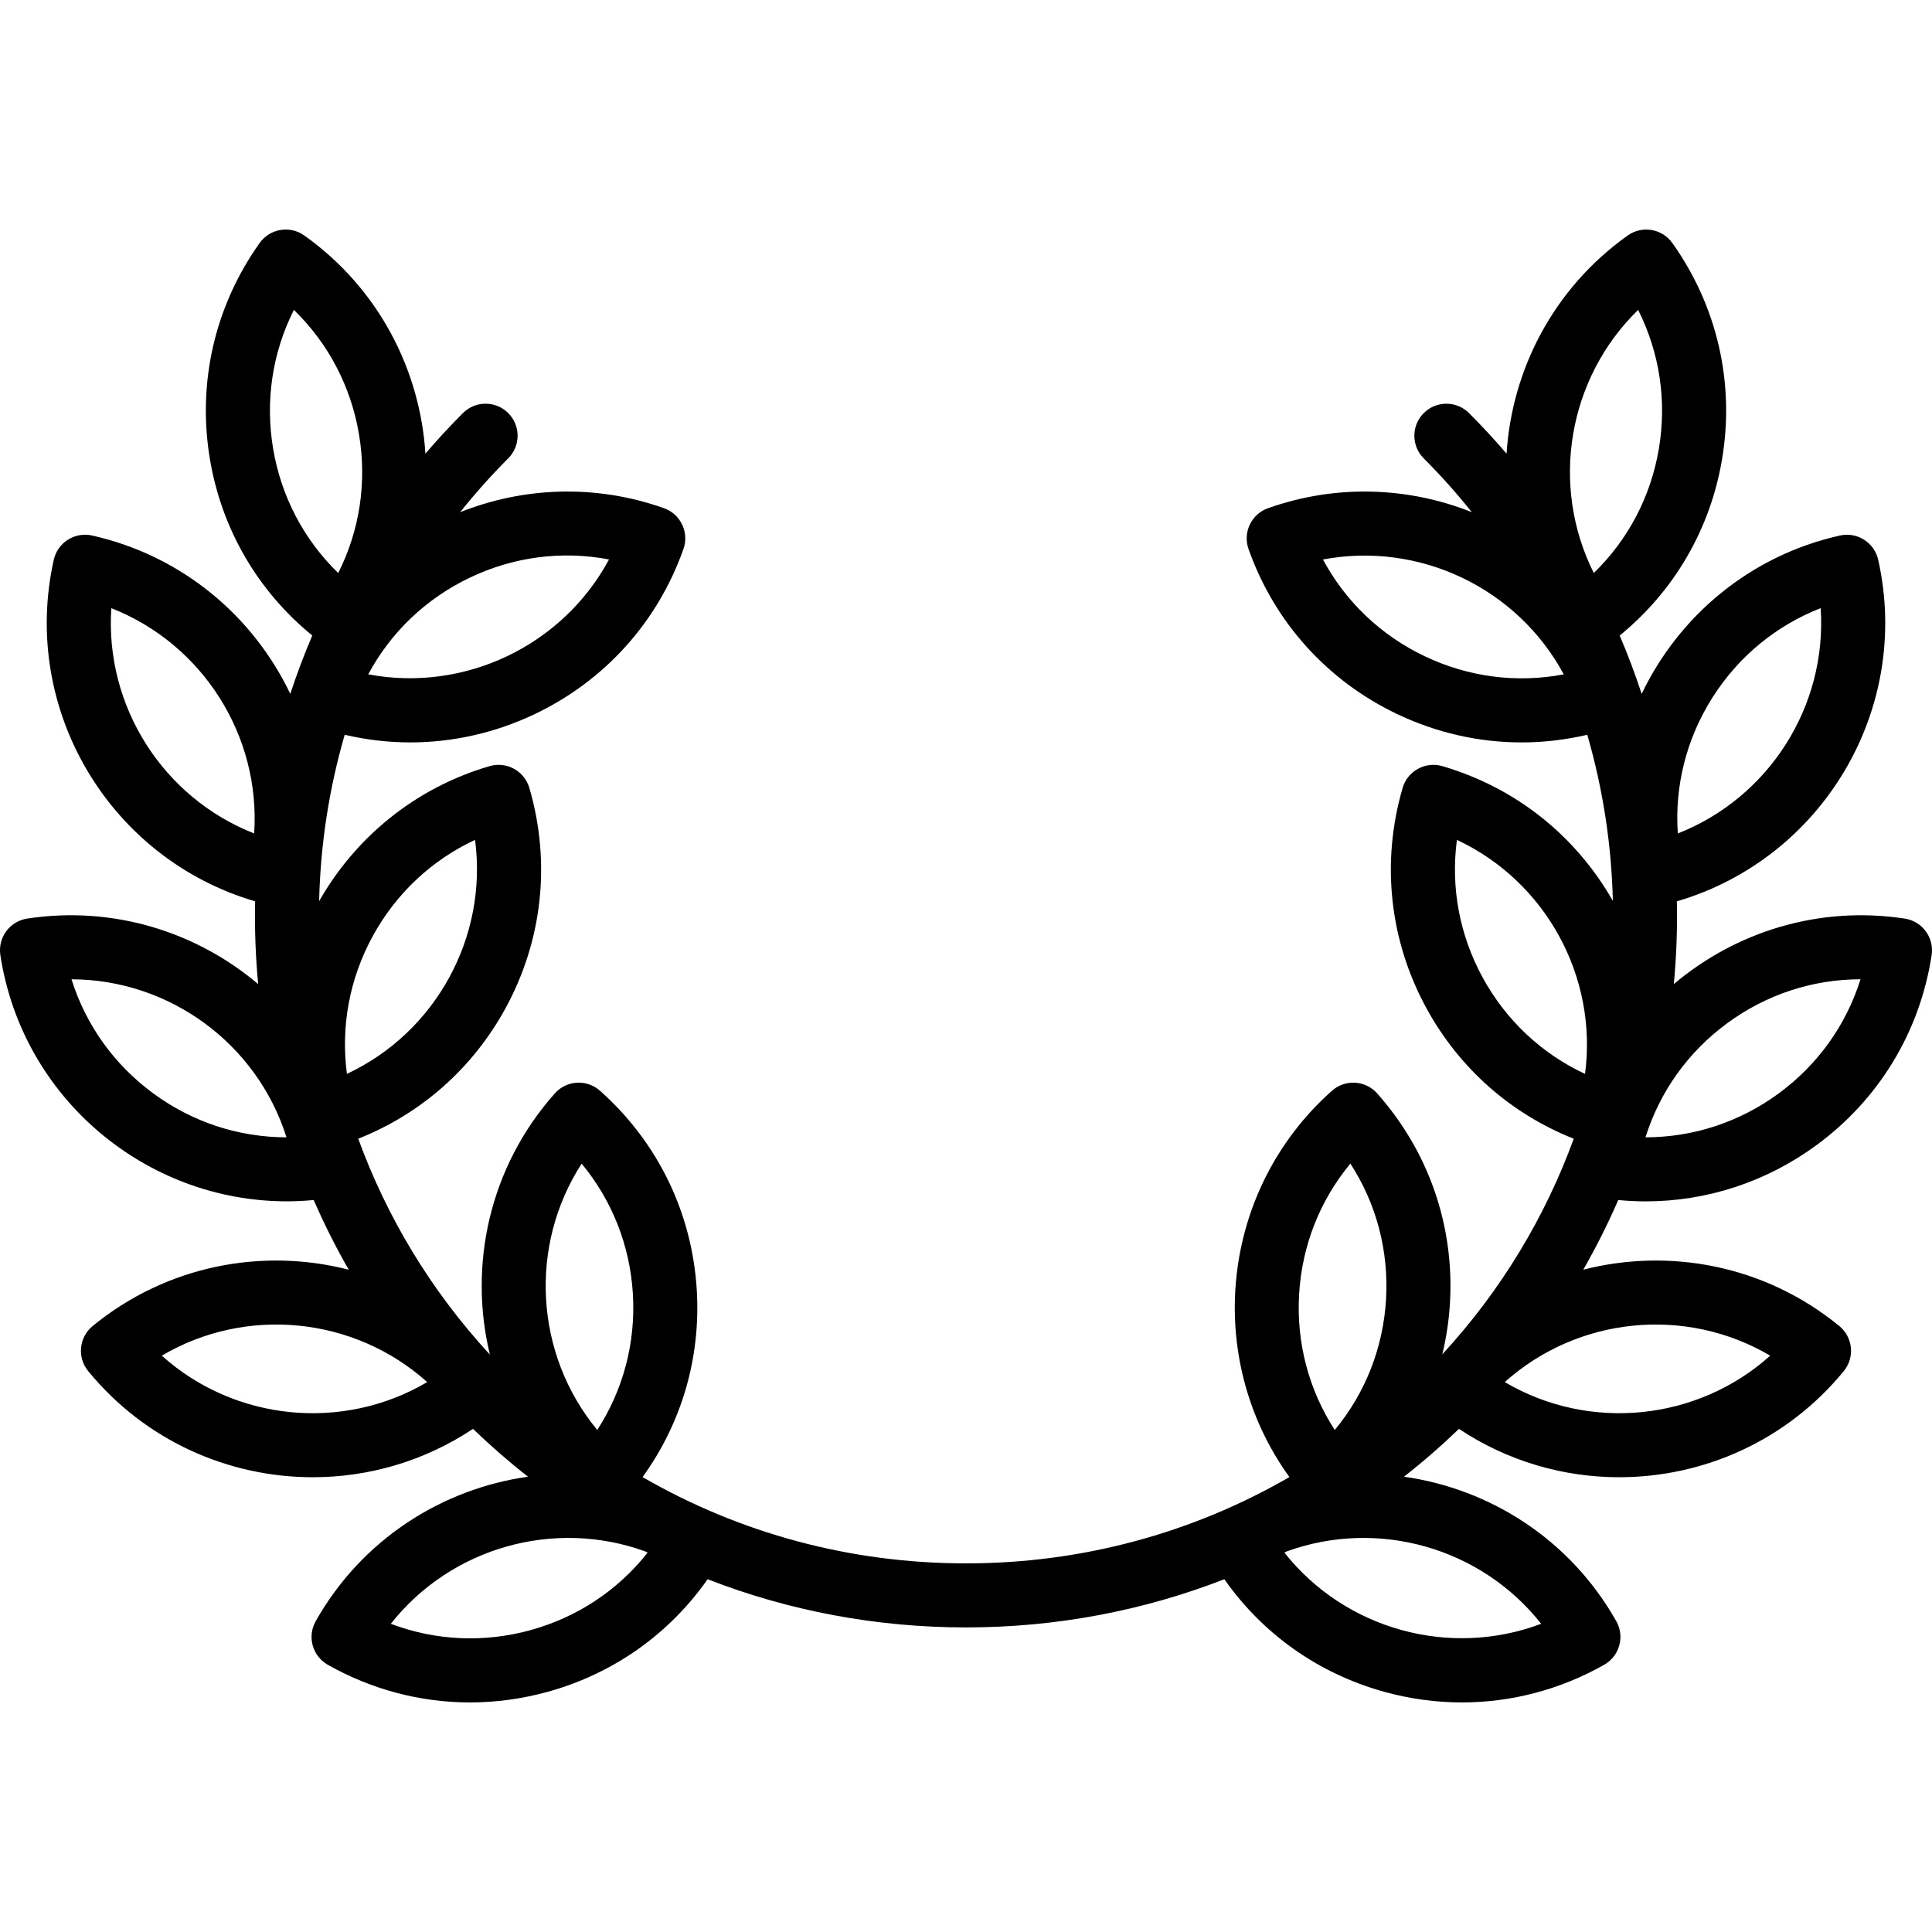
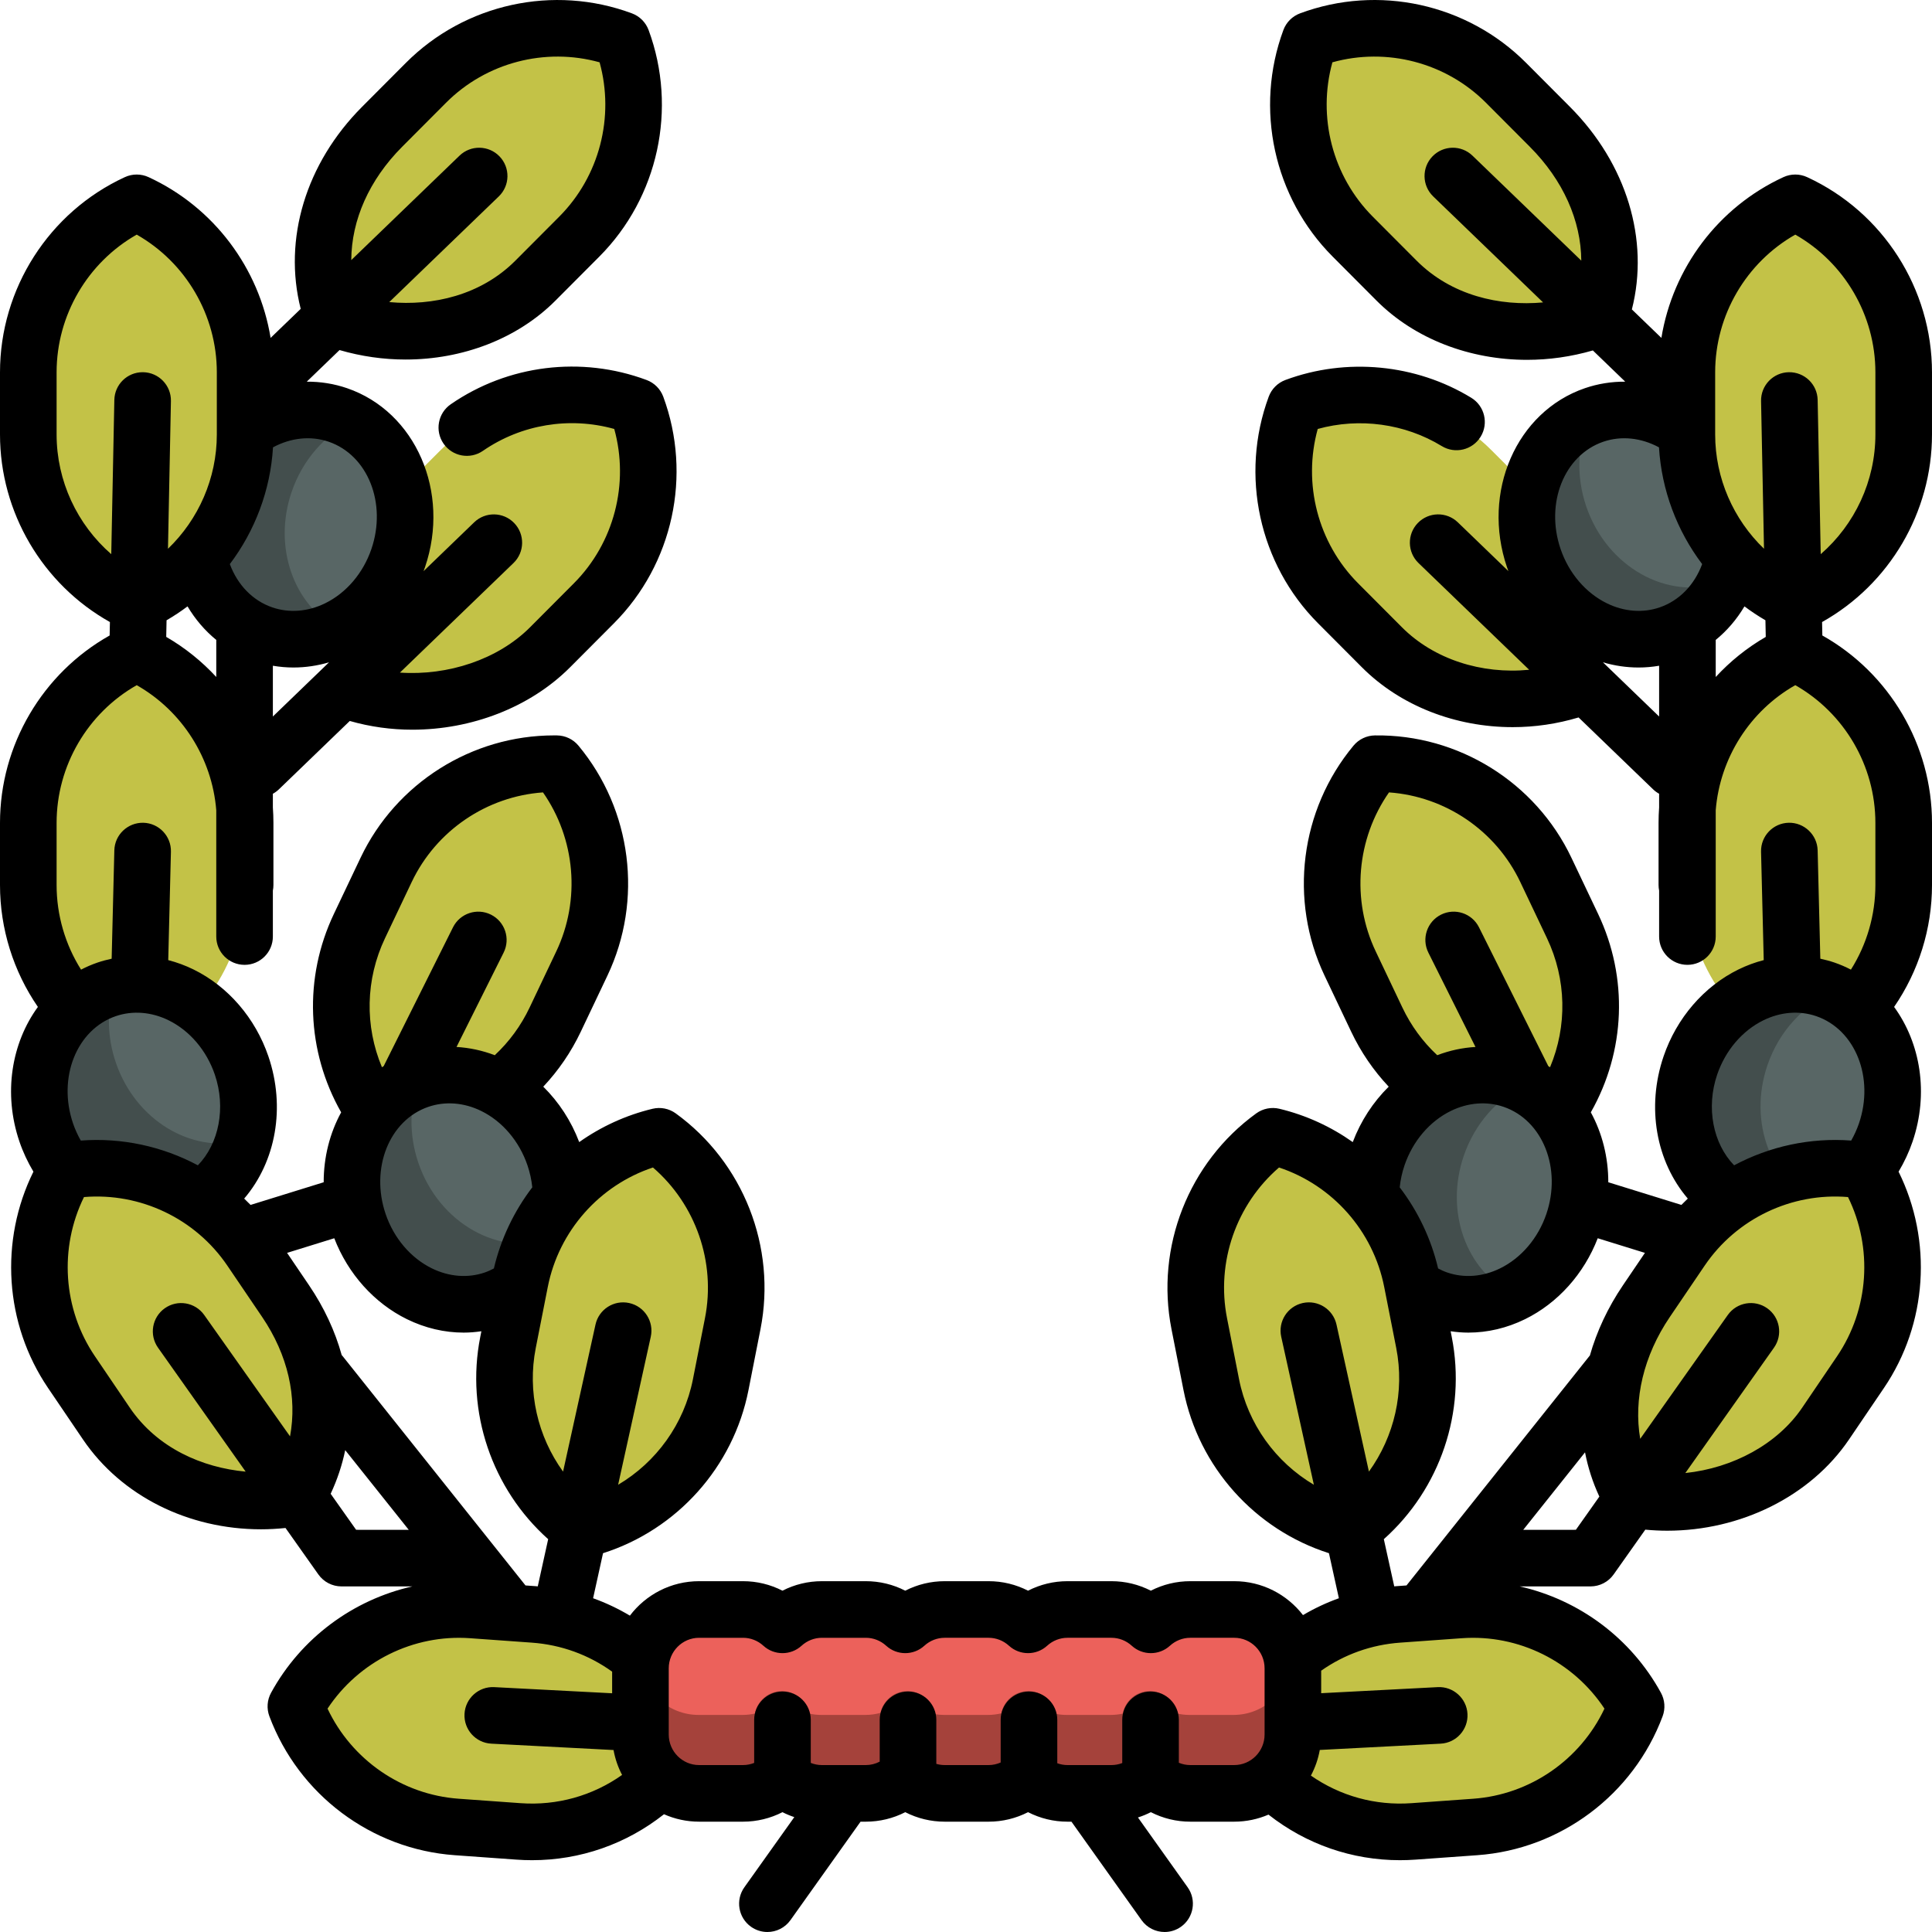
- <svg xmlns="http://www.w3.org/2000/svg" version="1.1" id="Layer_1" x="0px" y="0px" viewBox="0 0 512.001 512.001" style="enable-background:new 0 0 512.001 512.001;" xml:space="preserve">
+ <svg xmlns="http://www.w3.org/2000/svg" version="1.1" id="Capa_1" x="0px" y="0px" viewBox="0 0 512.002 512.002" style="enable-background:new 0 0 512.002 512.002;" xml:space="preserve">
+   <path style="fill:#C3C247;" d="M168.628,108.006c6.479,17.517,2.709,37.978-11.335,52.053l-11.601,11.627  c-14.044,14.075-34.459,17.853-51.937,11.36c-6.479-17.517-2.709-37.978,11.335-52.053l11.601-11.627  C130.734,105.291,151.15,101.513,168.628,108.006z M141.81,74.688l11.601-11.627c14.044-14.075,17.813-34.536,11.335-52.053  c-17.478-6.493-37.894-2.715-51.938,11.36l-11.601,11.627C87.163,48.07,83.394,68.531,89.872,86.048  C107.35,92.541,127.766,88.763,141.81,74.688z M395.309,119.366c-14.044-14.075-34.459-17.853-51.937-11.36  c-6.479,17.517-2.709,37.978,11.335,52.053l11.601,11.627c14.044,14.075,34.459,17.853,51.938,11.36  c6.479-17.517,2.709-37.978-11.335-52.053L395.309,119.366z M410.793,33.994l-11.601-11.627  c-14.044-14.075-34.459-17.853-51.937-11.36c-6.479,17.517-2.709,37.978,11.335,52.053l11.601,11.627  c14.044,14.075,34.459,17.853,51.938,11.36C428.606,68.531,424.837,48.07,410.793,33.994z" />
+   <path style="fill:#434E4D;" d="M105.462,148.104c-5.465,16.014-21.478,25.026-35.765,20.129  c-14.288-4.898-21.44-21.85-15.975-37.864s21.478-25.026,35.765-20.128C103.775,115.138,110.927,132.09,105.462,148.104z   M458.278,130.369c-5.465-16.014-21.478-25.026-35.765-20.128c-14.288,4.897-21.44,21.85-15.975,37.864s21.478,25.026,35.765,20.129  C456.591,163.335,463.743,146.383,458.278,130.369z" />
+   <path style="fill:#586665;" d="M105.462,148.104c-2.903,8.508-8.784,15.04-15.802,18.559c-11.846-6.31-17.359-21.69-12.375-36.295  c2.904-8.508,8.784-15.04,15.802-18.559C104.933,118.119,110.446,133.499,105.462,148.104z M458.278,130.369  c-5.465-16.014-21.478-25.026-35.765-20.129c-0.471,0.162-0.933,0.338-1.389,0.525c-3.033,6.924-3.527,15.315-0.745,23.467  c5.465,16.014,21.478,25.026,35.766,20.128c0.471-0.161,0.933-0.338,1.389-0.525C460.567,146.911,461.06,138.52,458.278,130.369z" />
  <g>
-     <g>
-       <path d="M436.095,318.377c16.245,0,32.018-5.143,45.354-14.945c16.541-12.158,27.357-30.031,30.455-50.323    c0.339-2.225-0.218-4.494-1.551-6.307c-1.333-1.814-3.331-3.023-5.557-3.363c-22.812-3.484-44.839,3.511-61.218,17.358    c0.695-7.293,0.961-14.618,0.81-21.936c38.515-11.28,62.245-50.808,53.354-90.516c-0.492-2.196-1.835-4.107-3.736-5.313    c-1.901-1.205-4.202-1.603-6.399-1.115c-23.92,5.356-42.721,21.401-52.546,41.972c-1.707-5.221-3.649-10.381-5.824-15.465    c14.425-11.772,23.999-28.16,27.12-46.691c3.412-20.243-1.265-40.602-13.169-57.328c-2.716-3.819-8.015-4.712-11.835-1.994    c-19.604,13.951-30.677,35.482-32.098,57.808c-3.151-3.677-6.466-7.263-9.947-10.744c-3.315-3.314-8.688-3.314-12.002,0    c-3.314,3.314-3.314,8.688,0,12.001c4.563,4.563,8.803,9.327,12.744,14.254c-16.698-6.644-35.774-7.51-54.007-1.055    c-2.122,0.751-3.858,2.314-4.828,4.345c-0.969,2.031-1.091,4.364-0.341,6.486c6.851,19.351,20.828,34.876,39.357,43.715    c10.496,5.007,21.739,7.528,33.034,7.528c5.813,0,11.637-0.685,17.38-2.025c4.166,14.368,6.429,29.175,6.776,44.022    c-9.916-17.409-25.899-30.073-45.178-35.71c-4.498-1.315-9.212,1.266-10.527,5.764c-5.762,19.703-3.505,40.47,6.352,58.476    c8.689,15.872,22.375,27.916,38.99,34.496c-7.526,20.638-19.135,40.107-34.831,57.145c1.059-4.417,1.756-8.954,2.027-13.584    c1.202-20.493-5.65-40.227-19.291-55.567c-3.114-3.502-8.479-3.817-11.981-0.703c-29.689,26.401-34.052,70.832-11.276,102.376    c-25.777,14.916-55.13,22.873-85.71,22.873c-30.579,0-59.931-7.957-85.71-22.873c10.35-14.301,15.423-31.583,14.376-49.443    c-1.202-20.493-10.312-39.292-25.652-52.933c-3.503-3.115-8.867-2.799-11.981,0.703c-17.372,19.537-22.925,45.543-17.206,69.214    c-15.725-17.054-27.355-36.545-34.888-57.209c16.616-6.58,30.301-18.624,38.991-34.497c9.858-18.006,12.114-38.774,6.353-58.477    c-0.633-2.16-2.096-3.982-4.07-5.062c-1.974-1.081-4.296-1.333-6.458-0.702c-19.902,5.819-35.656,19.041-45.178,35.783    c0.339-14.871,2.603-29.704,6.776-44.094c5.744,1.341,11.568,2.025,17.38,2.025c11.294,0,22.539-2.522,33.034-7.528    c18.529-8.839,32.505-24.364,39.356-43.715c1.564-4.417-0.749-9.267-5.168-10.832c-18.237-6.458-37.317-5.582-54.019,1.069    c3.943-4.932,8.188-9.701,12.755-14.269c3.314-3.314,3.314-8.688,0-12.001c-3.314-3.314-8.688-3.314-12.001,0    c-3.481,3.481-6.795,7.065-9.946,10.744c-1.421-22.325-12.494-43.857-32.098-57.807c-3.82-2.718-9.118-1.825-11.835,1.994    c-11.902,16.726-16.578,37.085-13.169,57.328c3.122,18.531,12.695,34.919,27.12,46.691c-2.175,5.084-4.117,10.244-5.824,15.465    c-9.825-20.571-28.625-36.616-52.545-41.972c-2.194-0.491-4.498-0.091-6.399,1.115s-3.245,3.116-3.736,5.313    c-8.89,39.709,14.84,79.236,53.354,90.516c-0.151,7.319,0.115,14.643,0.81,21.936c-16.377-13.843-38.404-20.838-61.217-17.357    c-2.225,0.339-4.223,1.549-5.557,3.363c-1.333,1.814-1.891,4.083-1.551,6.307c5.799,37.978,38.626,65.258,75.925,65.258    c2.356,0,4.733-0.123,7.121-0.345c2.728,6.287,5.827,12.448,9.272,18.464c-22.901-5.867-48.202-1.166-67.853,14.926    c-3.627,2.97-4.158,8.317-1.189,11.943c15.175,18.53,37.263,28.129,59.528,28.129c14.728,0,29.529-4.216,42.454-12.816    c4.672,4.496,9.533,8.727,14.571,12.679c-22.869,3.229-44.05,16.665-56.26,38.282c-1.107,1.96-1.391,4.279-0.788,6.447    c0.603,2.169,2.042,4.008,4.002,5.116c11.692,6.605,24.608,9.972,37.681,9.972c6.91,0,13.867-0.941,20.706-2.844    c17.315-4.815,32.08-15.28,42.264-29.804c21.536,8.382,44.664,12.769,68.469,12.769s46.932-4.387,68.469-12.769    c10.184,14.524,24.949,24.99,42.265,29.804c6.841,1.902,13.793,2.844,20.706,2.844c13.071,0,25.99-3.369,37.681-9.972    c4.08-2.306,5.521-7.483,3.216-11.563c-12.211-21.617-33.392-35.052-56.261-38.282c5.038-3.951,9.899-8.183,14.57-12.679    c12.924,8.6,27.725,12.816,42.455,12.816c22.263,0,44.356-9.6,59.528-28.129c1.426-1.741,2.101-3.978,1.878-6.218    s-1.326-4.299-3.068-5.726c-19.652-16.093-44.953-20.793-67.854-14.925c3.444-6.016,6.544-12.177,9.272-18.463    C431.275,318.25,433.691,318.377,436.095,318.377z M453.829,184.844c6.902-10.884,16.887-19.079,28.672-23.678    c1.738,25.928-13.67,50.226-37.864,59.711C443.772,208.254,446.926,195.729,453.829,184.844z M457.73,271.163    c10.388-7.635,22.668-11.642,35.323-11.646c-3.779,12.076-11.269,22.602-21.656,30.238c-10.389,7.635-22.668,11.642-35.323,11.646    C439.853,289.325,447.342,278.797,457.73,271.163z M67.357,220.872c-24.188-9.484-39.592-33.776-37.856-59.699    C53.69,170.658,69.093,194.949,67.357,220.872z M40.606,289.755c-10.384-7.633-17.874-18.158-21.654-30.23    c25.985,0.048,49.168,17.088,56.968,41.875C63.27,301.395,50.99,297.388,40.606,289.755z M124.526,153.075    c11.633-5.55,24.445-7.182,36.872-4.812c-12.312,22.884-38.283,35.272-63.813,30.443    C103.563,167.556,112.893,158.624,124.526,153.075z M72.381,118.911c-2.142-12.712-0.19-25.483,5.503-36.782    c9.081,8.811,15.11,20.237,17.251,32.95c2.142,12.711,0.19,25.483-5.503,36.782C80.552,143.05,74.523,131.622,72.381,118.911z     M91.941,284.59c-1.671-12.538,0.673-25.242,6.862-36.547c6.189-11.305,15.63-20.122,27.093-25.469    C129.294,248.336,115.477,273.572,91.941,284.59z M42.875,359.266c22.379-13.197,51.002-10.347,70.342,7.003    C90.834,379.465,62.213,376.615,42.875,359.266z M154.142,308.374c8.072,9.74,12.828,21.75,13.582,34.616    c0.755,12.867-2.565,25.348-9.444,35.966C141.727,358.924,140.042,330.203,154.142,308.374z M140.722,431.968    c-12.419,3.451-25.319,2.841-37.149-1.642c15.938-20.22,43.297-27.961,67.447-19.178c0.205,0.104,0.41,0.206,0.614,0.309    C163.821,421.366,153.109,428.524,140.722,431.968z M344.277,342.99c0.755-12.869,5.513-24.881,13.589-34.622    c6.882,10.618,10.203,23.104,9.449,35.972c-0.755,12.869-5.513,24.881-13.588,34.622    C346.845,368.344,343.524,355.859,344.277,342.99z M408.425,430.321c-24.279,9.159-51.956,1.48-68.049-18.867    c0.203-0.102,0.405-0.204,0.608-0.305C365.13,402.367,392.486,410.105,408.425,430.321z M469.129,359.266    c-19.34,17.345-47.962,20.198-70.344,7.003C418.125,348.924,446.747,346.072,469.129,359.266z M420.052,284.594    c-11.466-5.348-20.904-14.166-27.093-25.469c-6.189-11.305-8.533-24.008-6.86-36.547    C409.633,233.594,423.451,258.832,420.052,284.594z M377.541,173.901c-11.632-5.549-20.963-14.482-26.942-25.63    c25.535-4.826,51.502,7.559,63.813,30.443C401.989,181.081,389.174,179.451,377.541,173.901z M422.375,151.854    c-11.657-23.225-6.876-51.596,11.746-69.72c5.689,11.298,7.641,24.068,5.499,36.776    C437.479,131.619,431.452,143.044,422.375,151.854z" />
-     </g>
+     <path style="fill:#C3C247;" d="M64.921,98.96v16.443c0,19.905-11.771,37.045-28.711,44.84c-16.94-7.795-28.71-24.935-28.71-44.84   V98.96c0-19.905,11.77-37.045,28.711-44.84C53.151,61.916,64.921,79.055,64.921,98.96z M475.789,54.12   c-16.94,7.795-28.711,24.935-28.711,44.84v16.443c0,19.905,11.771,37.045,28.711,44.84c16.94-7.795,28.711-24.935,28.711-44.84   V98.96C504.5,79.055,492.729,61.916,475.789,54.12z" />
+     <path style="fill:#C3C247;" d="M147.43,202.509c11.944,14.343,15.21,34.89,6.664,52.858l-7.06,14.842   c-8.547,17.968-26.531,28.363-45.169,28.094c-11.944-14.342-15.21-34.89-6.664-52.858l7.06-14.842   C110.807,212.634,128.792,202.24,147.43,202.509z M36.211,173.318C19.27,181.113,7.5,198.252,7.5,218.158V234.6   c0,19.905,11.77,37.045,28.711,44.84c16.94-7.795,28.711-24.935,28.711-44.84v-16.443   C64.921,198.252,53.151,181.113,36.211,173.318z M409.739,230.602c-8.547-17.968-26.531-28.363-45.169-28.094   c-11.944,14.343-15.21,34.89-6.664,52.858l7.06,14.842c8.547,17.968,26.531,28.363,45.169,28.094   c11.944-14.342,15.21-34.89,6.664-52.858L409.739,230.602z M475.789,173.318c-16.94,7.795-28.711,24.935-28.711,44.84V234.6   c0,19.905,11.771,37.045,28.711,44.84c16.94-7.795,28.711-24.935,28.711-44.84v-16.443   C504.5,198.252,492.729,181.113,475.789,173.318z" />
  </g>
+   <path style="fill:#434E4D;" d="M146.782,306.327c5.465,16.014-1.687,32.967-15.975,37.864c-14.288,4.898-30.3-4.114-35.766-20.128  c-5.465-16.014,1.687-32.967,15.975-37.864C125.305,281.301,141.317,290.312,146.782,306.327z M28.224,262.21  c-14.288,4.898-21.44,21.85-15.975,37.864c5.465,16.014,21.478,25.026,35.765,20.128c14.288-4.898,21.44-21.85,15.975-37.864  C58.525,266.324,42.512,257.312,28.224,262.21z M400.983,286.198c-14.288-4.898-30.301,4.114-35.766,20.128  c-5.465,16.014,1.687,32.967,15.975,37.864c14.288,4.898,30.3-4.114,35.765-20.128S415.271,291.096,400.983,286.198z   M483.776,262.21c-14.288-4.898-30.3,4.114-35.765,20.129c-5.465,16.014,1.687,32.966,15.975,37.864s30.301-4.114,35.766-20.128  C505.216,284.06,498.063,267.107,483.776,262.21z" />
+   <path style="fill:#586665;" d="M146.782,306.327c2.587,7.581,2.343,15.37-0.143,21.993c-14.286,4.892-30.295-4.119-35.759-20.131  c-2.587-7.581-2.343-15.37,0.143-21.993C125.309,281.303,141.318,290.315,146.782,306.327z M30.153,261.645  c-1.821,6.152-1.786,13.132,0.539,19.945c5.22,15.297,20.064,24.196,33.837,20.693c1.821-6.152,1.786-13.132-0.539-19.945  C58.769,267.041,43.925,258.143,30.153,261.645z M404.164,287.554c-7.216,3.463-13.289,10.083-16.255,18.773  c-5.042,14.775,0.661,30.34,12.794,36.508c7.216-3.463,13.289-10.083,16.255-18.773C422,309.288,416.297,293.722,404.164,287.554z   M485.834,263.015c-7.732,3.278-14.311,10.125-17.437,19.265c-5.195,15.19,1.017,31.217,13.916,36.961  c7.732-3.278,14.311-10.125,17.437-19.265C504.946,284.787,498.734,268.76,485.834,263.015z" />
+   <g>
+     <path style="fill:#C3C247;" d="M194.05,350.647l-3.181,16.131c-3.851,19.528-18.714,34.054-36.841,38.409   c-15.11-10.939-23.341-30.041-19.49-49.568l3.181-16.131c3.851-19.528,18.714-34.054,36.841-38.409   C189.669,312.018,197.901,331.12,194.05,350.647z M66.412,331.09c-11.173-16.457-30.525-23.991-48.905-20.885   c-9.63,15.996-9.741,36.802,1.431,53.259l9.229,13.595c11.173,16.457,30.524,23.991,48.905,20.885   c9.63-15.996,9.741-36.802-1.431-53.259L66.412,331.09z M374.282,339.488c-3.851-19.528-18.714-34.054-36.841-38.409   c-15.11,10.94-23.341,30.041-19.49,49.569l3.181,16.131c3.851,19.528,18.714,34.054,36.841,38.409   c15.11-10.939,23.341-30.041,19.49-49.568L374.282,339.488z M494.493,310.205c-18.381-3.106-37.733,4.428-48.905,20.885   l-9.229,13.594c-11.173,16.457-11.061,37.264-1.431,53.259c18.381,3.106,37.733-4.428,48.905-20.885l9.229-13.595   C504.234,347.007,504.123,326.2,494.493,310.205z" />
+     <path style="fill:#C3C247;" d="M183.979,459.469c-8.968,16.378-26.866,26.921-46.676,25.499l-16.364-1.174   c-19.81-1.421-36.027-14.412-42.576-31.903c8.968-16.378,26.866-26.921,46.676-25.499l16.364,1.174   C161.214,428.987,177.431,441.978,183.979,459.469z M386.961,426.392l-16.364,1.174c-19.81,1.421-36.027,14.412-42.576,31.903   c8.968,16.378,26.866,26.921,46.676,25.499l16.364-1.174c19.81-1.421,36.027-14.412,42.576-31.903   C424.669,435.513,406.771,424.97,386.961,426.392z" />
+   </g>
+   <path style="fill:#EC615B;" d="M326.861,474.907h-11.648c-4.023,0-7.676-1.546-10.435-4.061c-2.759,2.515-6.412,4.061-10.435,4.061  h-11.648c-4.023,0-7.676-1.546-10.435-4.061c-2.759,2.515-6.412,4.061-10.435,4.061h-11.648c-4.023,0-7.676-1.546-10.435-4.061  c-2.759,2.515-6.412,4.061-10.435,4.061h-11.648c-4.023,0-7.676-1.546-10.435-4.061c-2.759,2.515-6.412,4.061-10.435,4.061h-11.648  c-8.578,0-15.531-6.969-15.531-15.566V441.83c0-8.597,6.954-15.566,15.531-15.566h11.648c4.023,0,7.676,1.546,10.435,4.061  c2.759-2.515,6.412-4.061,10.435-4.061h11.648c4.023,0,7.676,1.546,10.435,4.061c2.759-2.515,6.412-4.061,10.435-4.061h11.648  c4.023,0,7.676,1.546,10.435,4.061c2.759-2.515,6.412-4.061,10.435-4.061h11.648c4.023,0,7.676,1.546,10.435,4.061  c2.759-2.515,6.412-4.061,10.435-4.061h11.648c8.578,0,15.531,6.969,15.531,15.566v17.512  C342.393,467.938,335.439,474.907,326.861,474.907z" />
+   <path style="fill:#A5423B;" d="M342.393,441.83v17.512c0,8.597-6.954,15.566-15.531,15.566h-11.648  c-4.023,0-7.677-1.546-10.435-4.061c-2.759,2.515-6.412,4.061-10.435,4.061h-11.648c-4.023,0-7.676-1.546-10.435-4.061  c-2.759,2.515-6.412,4.061-10.435,4.061h-11.648c-4.023,0-7.676-1.546-10.435-4.061c-2.759,2.515-6.412,4.061-10.435,4.061H217.66  c-4.023,0-7.676-1.546-10.435-4.061c-2.759,2.515-6.412,4.061-10.435,4.061h-11.648c-8.578,0-15.531-6.969-15.531-15.566V441.83  c0-0.493,0.029-0.978,0.073-1.459c0.735,7.912,7.372,14.106,15.458,14.106h11.648c1.129,0,2.224-0.134,3.282-0.364  c0.627-3.39,3.588-5.96,7.153-5.96s6.525,2.569,7.153,5.96c1.059,0.231,2.154,0.364,3.282,0.364h11.648  c1.402,0,2.754-0.198,4.044-0.549c0.699-3.299,3.619-5.774,7.119-5.774c3.614,0,6.604,2.642,7.174,6.102  c0.825,0.137,1.668,0.222,2.533,0.222h11.648c1.22,0,2.399-0.158,3.536-0.426c0.651-3.36,3.6-5.898,7.143-5.898  c3.586,0,6.559,2.601,7.162,6.021c0.979,0.196,1.991,0.302,3.028,0.302h11.648c1.099,0,2.167-0.125,3.201-0.344  c0.619-3.4,3.584-5.979,7.156-5.979c3.558,0,6.515,2.559,7.15,5.94c1.084,0.242,2.206,0.384,3.364,0.384h11.648  c8.086,0,14.723-6.195,15.458-14.107C342.364,440.851,342.393,441.337,342.393,441.83z" />
+   <path d="M512,115.142V98.671c0-22.164-12.989-42.469-33.093-51.73c-1.99-0.917-4.285-0.917-6.275,0  c-17.304,7.971-29.329,24.127-32.345,42.606l-7.822-7.546c4.69-18.428-1.35-38.579-16.426-53.703L404.43,16.652  c-15.633-15.685-39.147-20.831-59.9-13.114c-2.049,0.762-3.663,2.38-4.421,4.43c-7.685,20.799-2.557,44.365,13.065,60.037  l11.609,11.647c10.192,10.225,24.79,15.709,39.904,15.709c5.811,0,11.696-0.826,17.438-2.49l8.579,8.276  c-3.608-0.025-7.21,0.536-10.685,1.728c-18.18,6.238-27.443,27.521-20.651,47.444c0.119,0.35,0.254,0.693,0.383,1.039l-13.414-12.94  c-2.98-2.875-7.729-2.79-10.604,0.191c-2.876,2.982-2.791,7.729,0.19,10.605l29.321,28.284  c-12.625,1.235-25.253-2.775-33.724-11.273l-11.608-11.647c-10.678-10.713-14.698-26.438-10.699-40.899  c11.032-3.055,23.084-1.438,32.871,4.539c3.532,2.158,8.15,1.043,10.31-2.492c2.158-3.535,1.042-8.151-2.493-10.31  c-14.678-8.964-33.094-10.725-49.257-4.715c-2.049,0.762-3.663,2.38-4.421,4.43c-7.685,20.798-2.556,44.364,13.066,60.037  l11.608,11.647c10.298,10.331,24.941,15.887,39.986,15.887c5.837,0,11.731-0.851,17.458-2.57l19.751,19.053  c0.488,0.471,1.026,0.855,1.593,1.167v3.63c-0.098,1.354-0.148,2.718-0.148,4.088v16.471c0,0.509,0.052,1.006,0.148,1.486v12.166  c0,4.142,3.357,7.5,7.5,7.5s7.5-3.358,7.5-7.5v-33.467c1.112-13.831,9.044-26.311,21.083-33.15  c13.003,7.387,21.23,21.351,21.23,36.494v16.471c0,7.968-2.275,15.754-6.483,22.421c-1.379-0.714-2.817-1.342-4.323-1.859  c-1.245-0.427-2.51-0.766-3.786-1.035l-0.71-28.717c-0.104-4.142-3.59-7.406-7.684-7.312c-4.141,0.103-7.415,3.542-7.313,7.683  l0.711,28.717c-2.271,0.587-4.512,1.408-6.689,2.475c-9.158,4.49-16.395,12.883-19.852,23.026  c-4.602,13.5-1.981,27.876,6.416,37.699c-0.578,0.546-1.141,1.109-1.697,1.68c-0.024-0.008-0.046-0.018-0.07-0.026l-19.302-5.983  c0.009-6.645-1.625-13.03-4.63-18.53c9.198-16.206,9.969-35.662,1.922-52.596l-7.064-14.869  c-9.511-20.016-29.961-32.729-52.084-32.421c-2.19,0.032-4.257,1.019-5.657,2.703c-14.168,17.031-17.182,40.961-7.677,60.964  l7.064,14.869c2.571,5.409,5.907,10.274,9.933,14.551c-4.122,4.063-7.406,9.083-9.526,14.686c-5.77-4.08-12.331-7.121-19.424-8.827  c-2.131-0.514-4.381-0.068-6.154,1.219c-17.929,12.992-26.745,35.435-22.462,57.177l3.184,16.159  c4.02,20.404,18.945,36.978,38.545,43.221l2.632,11.935c-3.298,1.187-6.48,2.679-9.512,4.468  c-4.218-5.461-10.816-8.987-18.224-8.987h-11.657c-3.663,0-7.231,0.874-10.442,2.518c-3.211-1.644-6.779-2.518-10.442-2.518h-11.656  c-3.663,0-7.231,0.874-10.442,2.518c-3.211-1.644-6.779-2.518-10.442-2.518h-11.657c-3.662,0-7.231,0.874-10.442,2.518  c-3.21-1.644-6.779-2.518-10.442-2.518h-11.656c-3.663,0-7.231,0.874-10.442,2.518c-3.211-1.644-6.779-2.518-10.442-2.518h-11.656  c-7.473,0-14.123,3.586-18.336,9.129c-3.103-1.852-6.365-3.392-9.75-4.61l2.632-11.935c19.6-6.243,34.526-22.817,38.545-43.221  l3.184-16.159c4.283-21.741-4.533-44.184-22.462-57.177c-1.775-1.286-4.022-1.733-6.154-1.219  c-7.093,1.706-13.654,4.747-19.424,8.827c-2.121-5.603-5.404-10.623-9.526-14.685c4.026-4.277,7.362-9.143,9.933-14.552  l7.064-14.868c9.505-20.003,6.491-43.933-7.677-60.964c-1.4-1.684-3.467-2.671-5.657-2.703c-0.272-0.004-0.544-0.006-0.816-0.006  c-21.813,0-41.873,12.659-51.268,32.428l-7.064,14.868c-8.046,16.933-7.276,36.39,1.922,52.597c-3.004,5.5-4.639,11.885-4.63,18.53  l-19.302,5.983c-0.024,0.007-0.046,0.018-0.07,0.026c-0.556-0.572-1.119-1.135-1.697-1.68c8.397-9.823,11.018-24.199,6.416-37.699  c-3.457-10.142-10.693-18.535-19.853-23.026c-2.177-1.067-4.417-1.888-6.688-2.475l0.711-28.717  c0.103-4.141-3.172-7.581-7.313-7.683c-4.134-0.082-7.58,3.171-7.684,7.312l-0.711,28.717c-1.275,0.27-2.54,0.608-3.786,1.035  c-1.505,0.517-2.943,1.145-4.323,1.859c-4.205-6.666-6.48-14.452-6.48-22.42v-16.471c0-15.144,8.228-29.107,21.23-36.494  c12.039,6.839,19.971,19.319,21.083,33.15v33.467c0,4.142,3.357,7.5,7.5,7.5s7.5-3.358,7.5-7.5V236.03  c0.097-0.48,0.148-0.977,0.148-1.486v-16.471c0-1.371-0.051-2.734-0.148-4.088v-3.63c0.567-0.312,1.105-0.697,1.593-1.167  l18.788-18.123c5.392,1.549,10.992,2.314,16.587,2.314c15.607,0,31.145-5.85,41.82-16.561l11.608-11.646  c15.622-15.673,20.751-39.239,13.066-60.037c-0.758-2.05-2.372-3.668-4.421-4.43c-17.327-6.443-36.727-4.04-51.898,6.43  c-3.409,2.353-4.266,7.024-1.913,10.433c2.352,3.409,7.022,4.265,10.433,1.913c10.181-7.026,22.957-9.107,34.809-5.802  c4.002,14.462-0.02,30.189-10.698,40.904l-11.608,11.646c-8.509,8.536-21.75,12.892-34.495,12.016l30.091-29.028  c2.981-2.876,3.066-7.624,0.19-10.605c-2.876-2.982-7.625-3.067-10.604-0.191l-13.415,12.941c0.129-0.347,0.263-0.69,0.383-1.041  c6.793-19.922-2.471-41.206-20.65-47.444c-3.474-1.192-7.077-1.753-10.685-1.728l8.685-8.378c5.763,1.678,11.668,2.51,17.5,2.51  c15.059,0,29.598-5.456,39.736-15.628l11.608-11.646c15.622-15.673,20.751-39.239,13.066-60.037c-0.758-2.05-2.372-3.668-4.421-4.43  c-20.756-7.717-44.266-2.569-59.899,13.114L95.961,28.299c-14.975,15.023-20.954,35.113-16.27,53.552l-7.978,7.696  c-3.016-18.479-15.041-34.635-32.345-42.606c-1.99-0.917-4.285-0.917-6.275,0C12.989,56.202,0,76.508,0,98.671v16.471  c0,20.67,11.299,39.718,29.127,49.704l-0.071,3.564C11.27,178.407,0,197.432,0,218.073v16.471c0,11.567,3.539,22.852,10.042,32.304  c-6.983,9.57-9.247,22.913-4.887,35.701c0.954,2.802,2.208,5.457,3.702,7.957c-9.036,18.274-7.668,40.302,3.883,57.333l9.236,13.617  c10.217,15.066,28.012,23.827,47.186,23.827c2.153,0,4.324-0.125,6.504-0.349l8.707,12.313c1.405,1.987,3.688,3.17,6.123,3.17  l18.782,0.001c-15.679,3.527-29.489,13.647-37.444,28.19c-1.046,1.912-1.208,4.185-0.444,6.227  c7.771,20.778,27.041,35.228,49.093,36.812l16.376,1.176c1.387,0.1,2.77,0.149,4.146,0.149c12.741,0,24.931-4.247,34.963-12.179  c2.846,1.263,5.99,1.971,9.298,1.971h11.656c3.663,0,7.231-0.874,10.442-2.518c1.011,0.518,2.062,0.95,3.136,1.312l-13.236,18.592  c-2.402,3.375-1.615,8.057,1.76,10.46c1.319,0.939,2.838,1.391,4.343,1.391c2.345,0,4.653-1.096,6.116-3.15l18.572-26.086h1.408  c3.664,0,7.232-0.873,10.442-2.517c3.211,1.644,6.779,2.517,10.442,2.517h11.657c3.663,0,7.231-0.874,10.442-2.518  c3.211,1.644,6.779,2.518,10.442,2.518h1.06l18.572,26.086c1.463,2.055,3.771,3.15,6.116,3.15c1.504,0,3.024-0.452,4.343-1.391  c3.375-2.403,4.162-7.086,1.76-10.46l-13.169-18.497c1.173-0.378,2.317-0.844,3.417-1.407c3.211,1.644,6.779,2.518,10.442,2.518  h11.657c3.222,0,6.29-0.669,9.078-1.871c10.008,7.867,22.146,12.079,34.833,12.079c1.375,0,2.76-0.05,4.146-0.149l16.376-1.176  c22.052-1.584,41.322-16.034,49.093-36.812c0.764-2.042,0.602-4.315-0.444-6.227c-7.953-14.539-21.761-24.661-37.433-28.19  l18.771-0.001c2.435,0,4.718-1.182,6.123-3.17l8.396-11.872c1.937,0.181,3.873,0.281,5.8,0.281c19.396,0,37.926-9.049,48.201-24.2  l9.236-13.618c11.55-17.03,12.917-39.058,3.882-57.332c1.495-2.5,2.748-5.155,3.703-7.957c4.36-12.788,2.096-26.131-4.887-35.701  c6.503-9.453,10.042-20.737,10.042-32.304v-16.471c0-20.642-11.271-39.668-29.06-49.665l-0.071-3.56  C500.699,154.862,512,135.813,512,115.142z M44.051,168.783l0.088-4.401c1.934-1.125,3.791-2.354,5.559-3.685  c2.042,3.438,4.61,6.435,7.616,8.89v9.821C53.491,175.262,49.031,171.669,44.051,168.783z M72.313,189.882v-13.453  c1.8,0.308,3.62,0.468,5.444,0.468c3.162,0,6.338-0.462,9.445-1.379L72.313,189.882z M87.11,117.064  c10.371,3.559,15.45,16.305,11.321,28.415c-2.182,6.4-6.649,11.647-12.259,14.397c-4.562,2.237-9.531,2.625-13.999,1.091  c-5.172-1.774-9.196-5.909-11.265-11.475c6.673-8.838,10.756-19.575,11.441-30.94C77.091,115.992,82.367,115.436,87.11,117.064z   M106.584,38.889l11.609-11.647c10.665-10.699,26.316-14.732,40.706-10.728c4.001,14.461-0.02,30.188-10.698,40.902l-11.608,11.646  c-9.198,9.228-21.937,12.065-33.435,10.994L132.19,52.05c2.981-2.876,3.066-7.624,0.19-10.605s-7.624-3.067-10.604-0.191  L93.09,68.926C93.148,58.338,97.797,47.704,106.584,38.889z M15,115.142V98.671c0-15.144,8.228-29.108,21.23-36.495  c13.003,7.386,21.231,21.351,21.231,36.495v16.471c0,11.601-4.841,22.497-12.945,30.287l0.781-39.141  c0.083-4.141-3.207-7.566-7.349-7.648c-0.051-0.001-0.102-0.001-0.152-0.001c-4.072,0-7.414,3.26-7.495,7.351l-0.815,40.87  C20.45,139.006,15,127.466,15,115.142z M455.069,284.784c2.182-6.4,6.649-11.647,12.258-14.397c4.562-2.236,9.53-2.626,14-1.092  c10.37,3.558,15.449,16.305,11.321,28.414c-0.545,1.599-1.245,3.115-2.059,4.554c-10.875-0.823-21.629,1.539-31.027,6.559  C453.958,303.049,452.084,293.539,455.069,284.784z M381.115,336.156c-1.862-7.926-5.385-15.223-10.18-21.501  c0.207-1.971,0.632-3.933,1.283-5.842c2.182-6.4,6.649-11.647,12.258-14.397c4.562-2.235,9.53-2.626,14-1.092  c10.37,3.558,15.449,16.305,11.321,28.415c-2.182,6.399-6.649,11.646-12.258,14.396c-4.563,2.237-9.533,2.624-14.002,1.092  C382.701,336.941,381.897,336.568,381.115,336.156z M368.101,209.995c14.896,1.053,28.307,10.101,34.798,23.762l7.064,14.868  c5.193,10.927,5.395,23.281,0.816,34.208c-0.152-0.102-0.306-0.201-0.46-0.3l-18.368-36.783c-1.851-3.707-6.358-5.211-10.061-3.359  c-3.706,1.851-5.21,6.355-3.359,10.061l12.487,25.005c-3.417,0.196-6.831,0.923-10.138,2.184c-3.842-3.579-6.945-7.822-9.238-12.646  l-7.064-14.868C358.079,238.451,359.521,222.284,368.101,209.995z M328.361,365.499l-3.184-16.159  c-2.928-14.86,2.448-30.164,13.781-39.942c14.18,4.715,24.946,16.811,27.873,31.664l3.184,16.158  c2.286,11.604-0.511,23.468-7.235,32.771l-8.594-38.965c-0.893-4.044-4.89-6.604-8.939-5.709c-4.045,0.892-6.601,4.894-5.709,8.939  l8.65,39.22C338.074,387.492,330.703,377.384,328.361,365.499z M366.73,407.899c14.897-13.294,21.913-33.727,18.002-53.579  l-0.3-1.524c1.554,0.228,3.12,0.361,4.691,0.361c5.085,0,10.206-1.193,15.021-3.553c8.68-4.257,15.628-12.02,19.274-21.454  l12.506,3.876l-5.819,8.581c-4.027,5.938-6.953,12.234-8.772,18.629c-0.039,0.046-0.082,0.088-0.12,0.135l-48.475,60.789  l-2.772,0.199c-0.16,0.011-0.317,0.031-0.477,0.043L366.73,407.899z M142.035,420.36l-2.773-0.199l-48.474-60.789  c-0.075-0.094-0.158-0.178-0.236-0.268c-1.751-6.334-4.637-12.572-8.655-18.497l-5.819-8.581l12.506-3.876  c3.646,9.434,10.594,17.198,19.274,21.454c4.814,2.36,9.936,3.553,15.021,3.553c1.571,0,3.137-0.133,4.691-0.361l-0.3,1.524  c-3.911,19.852,3.105,40.285,18.002,53.579l-2.758,12.504C142.353,420.39,142.195,420.371,142.035,420.36z M127.523,294.416  c5.608,2.75,10.076,7.997,12.259,14.399c0.65,1.906,1.074,3.868,1.282,5.839c-4.795,6.278-8.318,13.575-10.18,21.501  c-0.782,0.412-1.586,0.785-2.424,1.072c-4.468,1.533-9.438,1.145-14.001-1.092c-5.608-2.75-10.076-7.997-12.258-14.396  c-4.128-12.11,0.951-24.857,11.321-28.415C117.991,291.792,122.963,292.18,127.523,294.416z M173.041,309.398  c11.333,9.778,16.709,25.082,13.781,39.942l-3.184,16.159c-2.341,11.886-9.712,21.993-19.827,27.979l8.65-39.22  c0.892-4.045-1.664-8.047-5.709-8.939c-4.046-0.893-8.047,1.663-8.939,5.709l-8.594,38.965c-6.724-9.303-9.521-21.167-7.235-32.771  l3.184-16.158C148.094,326.208,158.861,314.113,173.041,309.398z M102.037,248.626l7.064-14.868  c6.492-13.663,19.9-22.711,34.798-23.763c8.58,12.289,10.021,28.456,3.522,42.132l-7.064,14.868  c-2.293,4.825-5.396,9.068-9.238,12.647c-3.307-1.262-6.721-1.988-10.138-2.185l12.487-25.005c1.851-3.706,0.347-8.21-3.359-10.061  c-3.707-1.85-8.21-0.347-10.061,3.359l-18.368,36.783c-0.154,0.099-0.308,0.198-0.46,0.301  C96.642,271.907,96.844,259.553,102.037,248.626z M56.931,284.784c2.985,8.755,1.111,18.265-4.492,24.039  c-9.398-5.019-20.152-7.381-31.028-6.559c-0.814-1.439-1.514-2.955-2.059-4.554c-4.128-12.109,0.951-24.856,11.322-28.415  c4.466-1.531,9.438-1.144,13.998,1.092C50.281,273.136,54.749,278.384,56.931,284.784z M34.39,373.036l-9.236-13.618  c-8.496-12.526-9.519-28.728-2.898-42.184c14.884-1.232,29.508,5.665,37.992,18.175l9.235,13.618  c6.828,10.067,9.315,21.233,7.38,31.623l-22.739-32.154c-2.391-3.381-7.073-4.185-10.453-1.793  c-3.382,2.392-4.185,7.072-1.793,10.454L65.103,390C53.667,388.94,41.698,383.814,34.39,373.036z M87.629,395.874  c1.752-3.745,3.039-7.618,3.857-11.567l16.834,21.111l-13.942-0.001L87.629,395.874z M137.932,477.86l-16.376-1.176  c-15.053-1.081-28.346-10.322-34.755-23.877c8.267-12.497,22.73-19.744,37.784-18.661l16.376,1.176  c7.734,0.555,15.026,3.204,21.261,7.685v5.73l-31.242-1.627c-4.122-0.221-7.664,2.963-7.88,7.1c-0.215,4.137,2.964,7.665,7.1,7.88  l32.395,1.687c0.421,2.341,1.193,4.559,2.263,6.6C157.025,475.913,147.623,478.558,137.932,477.86z M315.429,467.763  c-1.045,0-2.068-0.213-3.021-0.608v-11.383c0-4.142-3.357-7.5-7.5-7.5s-7.5,3.358-7.5,7.5v11.452  c-0.908,0.353-1.877,0.539-2.863,0.539h-11.656c-0.928,0-1.838-0.17-2.698-0.483v-11.508c0-4.142-3.357-7.5-7.5-7.5  s-7.5,3.358-7.5,7.5v11.309c-1,0.441-2.081,0.681-3.187,0.681h-11.657c-0.755,0-1.498-0.11-2.213-0.318v-11.672  c0-4.142-3.357-7.5-7.5-7.5s-7.5,3.358-7.5,7.5v11.08c-1.13,0.592-2.385,0.911-3.672,0.911h-11.656  c-1.016,0-2.011-0.199-2.942-0.572v-11.418c0-4.142-3.357-7.5-7.5-7.5s-7.5,3.358-7.5,7.5v11.418  c-0.931,0.374-1.927,0.572-2.942,0.572h-11.656c-4.435,0-8.042-3.63-8.042-8.093v-17.542c0-4.462,3.607-8.093,8.042-8.093h11.656  c1.984,0,3.897,0.749,5.388,2.108c2.863,2.612,7.246,2.612,10.109,0c1.49-1.359,3.403-2.108,5.388-2.108h11.656  c1.984,0,3.897,0.749,5.387,2.107c2.863,2.613,7.247,2.613,10.11,0c1.49-1.359,3.403-2.108,5.388-2.108h11.657  c1.984,0,3.897,0.749,5.388,2.108c2.863,2.612,7.246,2.612,10.109,0c1.49-1.359,3.403-2.108,5.388-2.108h11.656  c1.984,0,3.897,0.749,5.388,2.108c2.863,2.612,7.246,2.612,10.109,0c1.49-1.359,3.403-2.108,5.388-2.108h11.657  c4.435,0,8.042,3.63,8.042,8.093v17.542c0,4.462-3.607,8.093-8.042,8.093h-11.659V467.763z M425.199,452.807  c-6.409,13.555-19.702,22.796-34.755,23.877l-16.376,1.176c-9.592,0.69-18.887-1.894-26.667-7.307  c1.121-2.094,1.925-4.38,2.357-6.795l32.042-1.669c4.136-0.215,7.314-3.743,7.1-7.88c-0.216-4.137-3.782-7.315-7.88-7.1  l-30.893,1.609v-5.967c6.156-4.329,13.323-6.885,20.911-7.43l16.376-1.176C402.461,433.06,416.933,440.309,425.199,452.807z   M417.623,405.417l-13.943,0.001l16.371-20.53c0.78,4.04,2.047,7.972,3.796,11.727L417.623,405.417z M486.847,359.419l-9.236,13.618  c-6.557,9.669-18.332,16.006-30.978,17.336l23.49-33.216c2.392-3.382,1.59-8.063-1.793-10.454  c-3.382-2.392-8.063-1.588-10.453,1.793l-23.203,32.81c-1.789-10.457,0.873-22.001,7.844-32.279l9.235-13.618  c8.485-12.512,23.112-19.41,37.991-18.175C496.365,330.691,495.342,346.893,486.847,359.419z M454.538,98.671  c0-15.144,8.229-29.108,21.231-36.495C488.772,69.563,497,83.528,497,98.671v16.471c0,12.325-5.451,23.866-14.489,31.719  l-0.813-40.872c-0.082-4.141-3.493-7.414-7.647-7.349c-4.141,0.083-7.432,3.506-7.349,7.648l0.779,39.14  c-8.103-7.789-12.943-18.685-12.943-30.284V98.671z M375.407,69.062l-11.609-11.647c-10.678-10.713-14.698-26.44-10.697-40.902  c14.389-4.002,30.041,0.029,40.706,10.728l11.609,11.647c8.867,8.895,13.568,19.581,13.645,30.182l-28.836-27.817  c-2.98-2.876-7.729-2.79-10.604,0.191c-2.876,2.982-2.791,7.729,0.19,10.605l29.123,28.094  C397.413,81.197,384.646,78.33,375.407,69.062z M424.889,117.064c4.742-1.626,10.019-1.072,14.761,1.489  c0.686,11.364,4.769,22.101,11.441,30.939c-2.069,5.566-6.093,9.701-11.266,11.476c-4.462,1.531-9.436,1.146-13.998-1.092  c-5.609-2.75-10.077-7.997-12.26-14.397C409.439,133.37,414.519,120.623,424.889,117.064z M424.797,175.519  c3.107,0.916,6.282,1.379,9.445,1.379c1.825,0,3.644-0.16,5.444-0.468v13.453L424.797,175.519z M454.687,179.408v-9.821  c3.006-2.455,5.574-5.452,7.616-8.89c1.768,1.33,3.623,2.558,5.556,3.683l0.087,4.405  C462.967,171.671,458.508,175.263,454.687,179.408z" />
  <g>
</g>
  <g>
</g>
  <g>
</g>
  <g>
</g>
  <g>
</g>
  <g>
</g>
  <g>
</g>
  <g>
</g>
  <g>
</g>
  <g>
</g>
  <g>
</g>
  <g>
</g>
  <g>
</g>
  <g>
</g>
  <g>
</g>
</svg>
